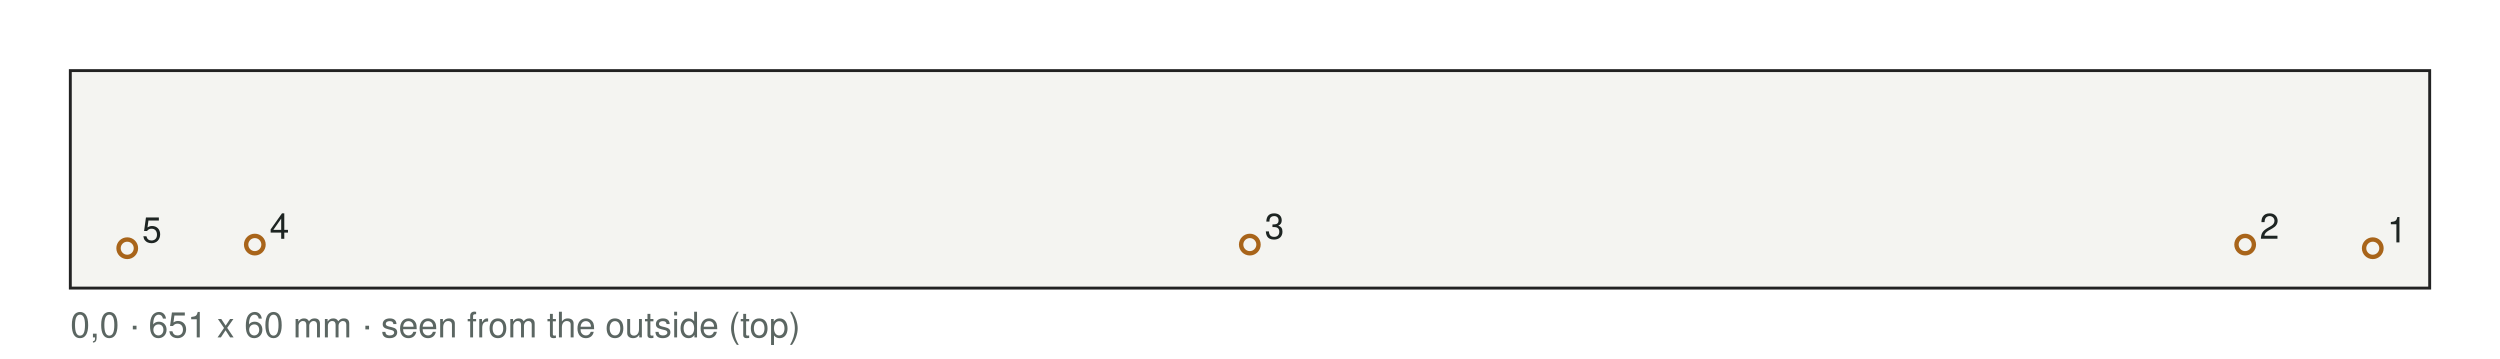
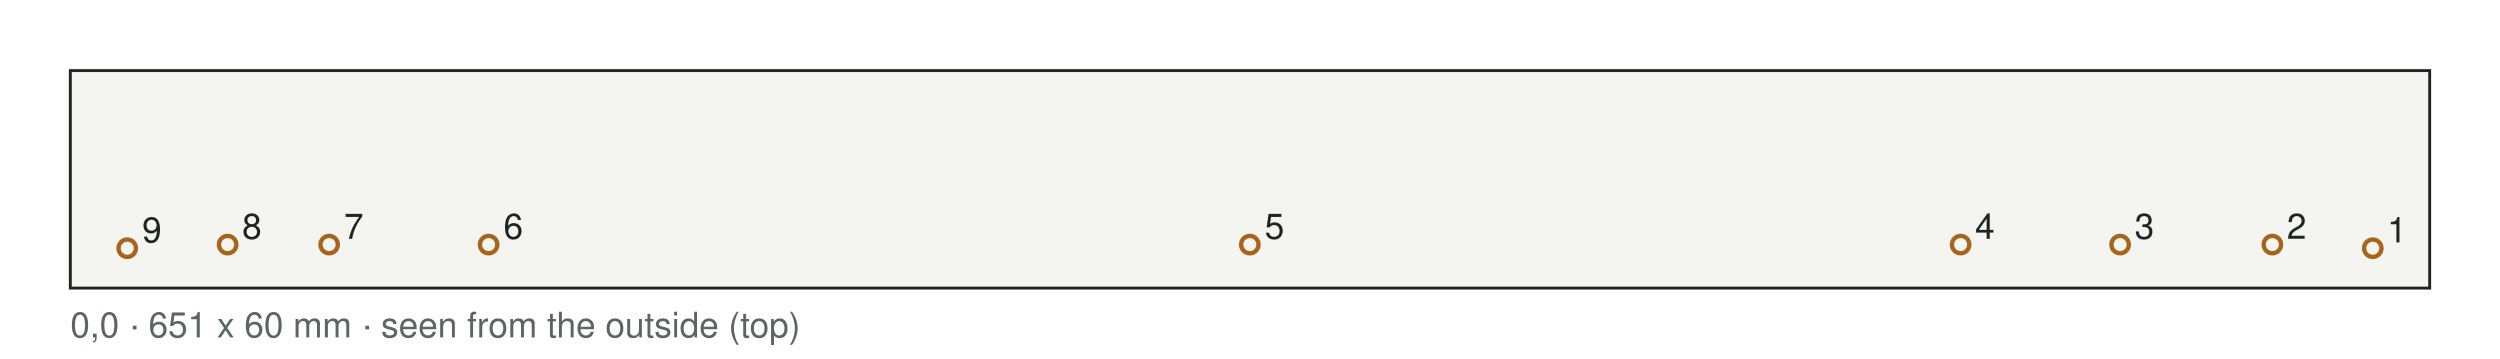
<svg xmlns="http://www.w3.org/2000/svg" viewBox="-19.4 -19.4 689.7 98.8" width="690mm" height="99mm" font-family="Helvetica, Arial, sans-serif">
  <polygon points="650.9,60.0 0.0,60.0 0.0,0.0 650.9,0.0" fill="#f4f4f1" stroke="#222" stroke-width="0.8" />
  <circle cx="635.2" cy="49.0" r="2.4" fill="none" stroke="#a8641a" stroke-width="1.21" />
  <text x="639.2" y="47.4" font-size="9.7" fill="#1d2422">1</text>
-   <circle cx="600.0" cy="48.0" r="2.4" fill="none" stroke="#a8641a" stroke-width="1.21" />
-   <text x="604.0" y="46.4" font-size="9.7" fill="#1d2422">2</text>
+   <circle cx="607.5" cy="48.0" r="2.4" fill="none" stroke="#a8641a" stroke-width="1.21" />
+   <text x="611.5" y="46.4" font-size="9.7" fill="#1d2422">2</text>
+   <circle cx="565.5" cy="48.0" r="2.4" fill="none" stroke="#a8641a" stroke-width="1.21" />
+   <text x="569.5" y="46.4" font-size="9.7" fill="#1d2422">3</text>
+   <circle cx="521.5" cy="48.0" r="2.4" fill="none" stroke="#a8641a" stroke-width="1.21" />
+   <text x="525.5" y="46.4" font-size="9.7" fill="#1d2422">4</text>
  <circle cx="325.4" cy="48.0" r="2.4" fill="none" stroke="#a8641a" stroke-width="1.21" />
-   <text x="329.5" y="46.4" font-size="9.7" fill="#1d2422">3</text>
-   <circle cx="50.9" cy="48.0" r="2.4" fill="none" stroke="#a8641a" stroke-width="1.21" />
-   <text x="55.0" y="46.4" font-size="9.7" fill="#1d2422">4</text>
+   <text x="329.5" y="46.4" font-size="9.7" fill="#1d2422">5</text>
+   <circle cx="115.4" cy="48.0" r="2.4" fill="none" stroke="#a8641a" stroke-width="1.21" />
+   <text x="119.5" y="46.4" font-size="9.7" fill="#1d2422">6</text>
+   <circle cx="71.4" cy="48.0" r="2.4" fill="none" stroke="#a8641a" stroke-width="1.21" />
+   <text x="75.5" y="46.4" font-size="9.7" fill="#1d2422">7</text>
+   <circle cx="43.4" cy="48.0" r="2.4" fill="none" stroke="#a8641a" stroke-width="1.21" />
+   <text x="47.4" y="46.4" font-size="9.7" fill="#1d2422">8</text>
  <circle cx="15.7" cy="49.0" r="2.4" fill="none" stroke="#a8641a" stroke-width="1.21" />
-   <text x="19.8" y="47.4" font-size="9.7" fill="#1d2422">5</text>
+   <text x="19.8" y="47.4" font-size="9.7" fill="#1d2422">9</text>
  <text x="0" y="73.6" font-size="9.7" fill="#5b6662">0,0 · 651 x 60 mm · seen from the outside (top)</text>
</svg>
